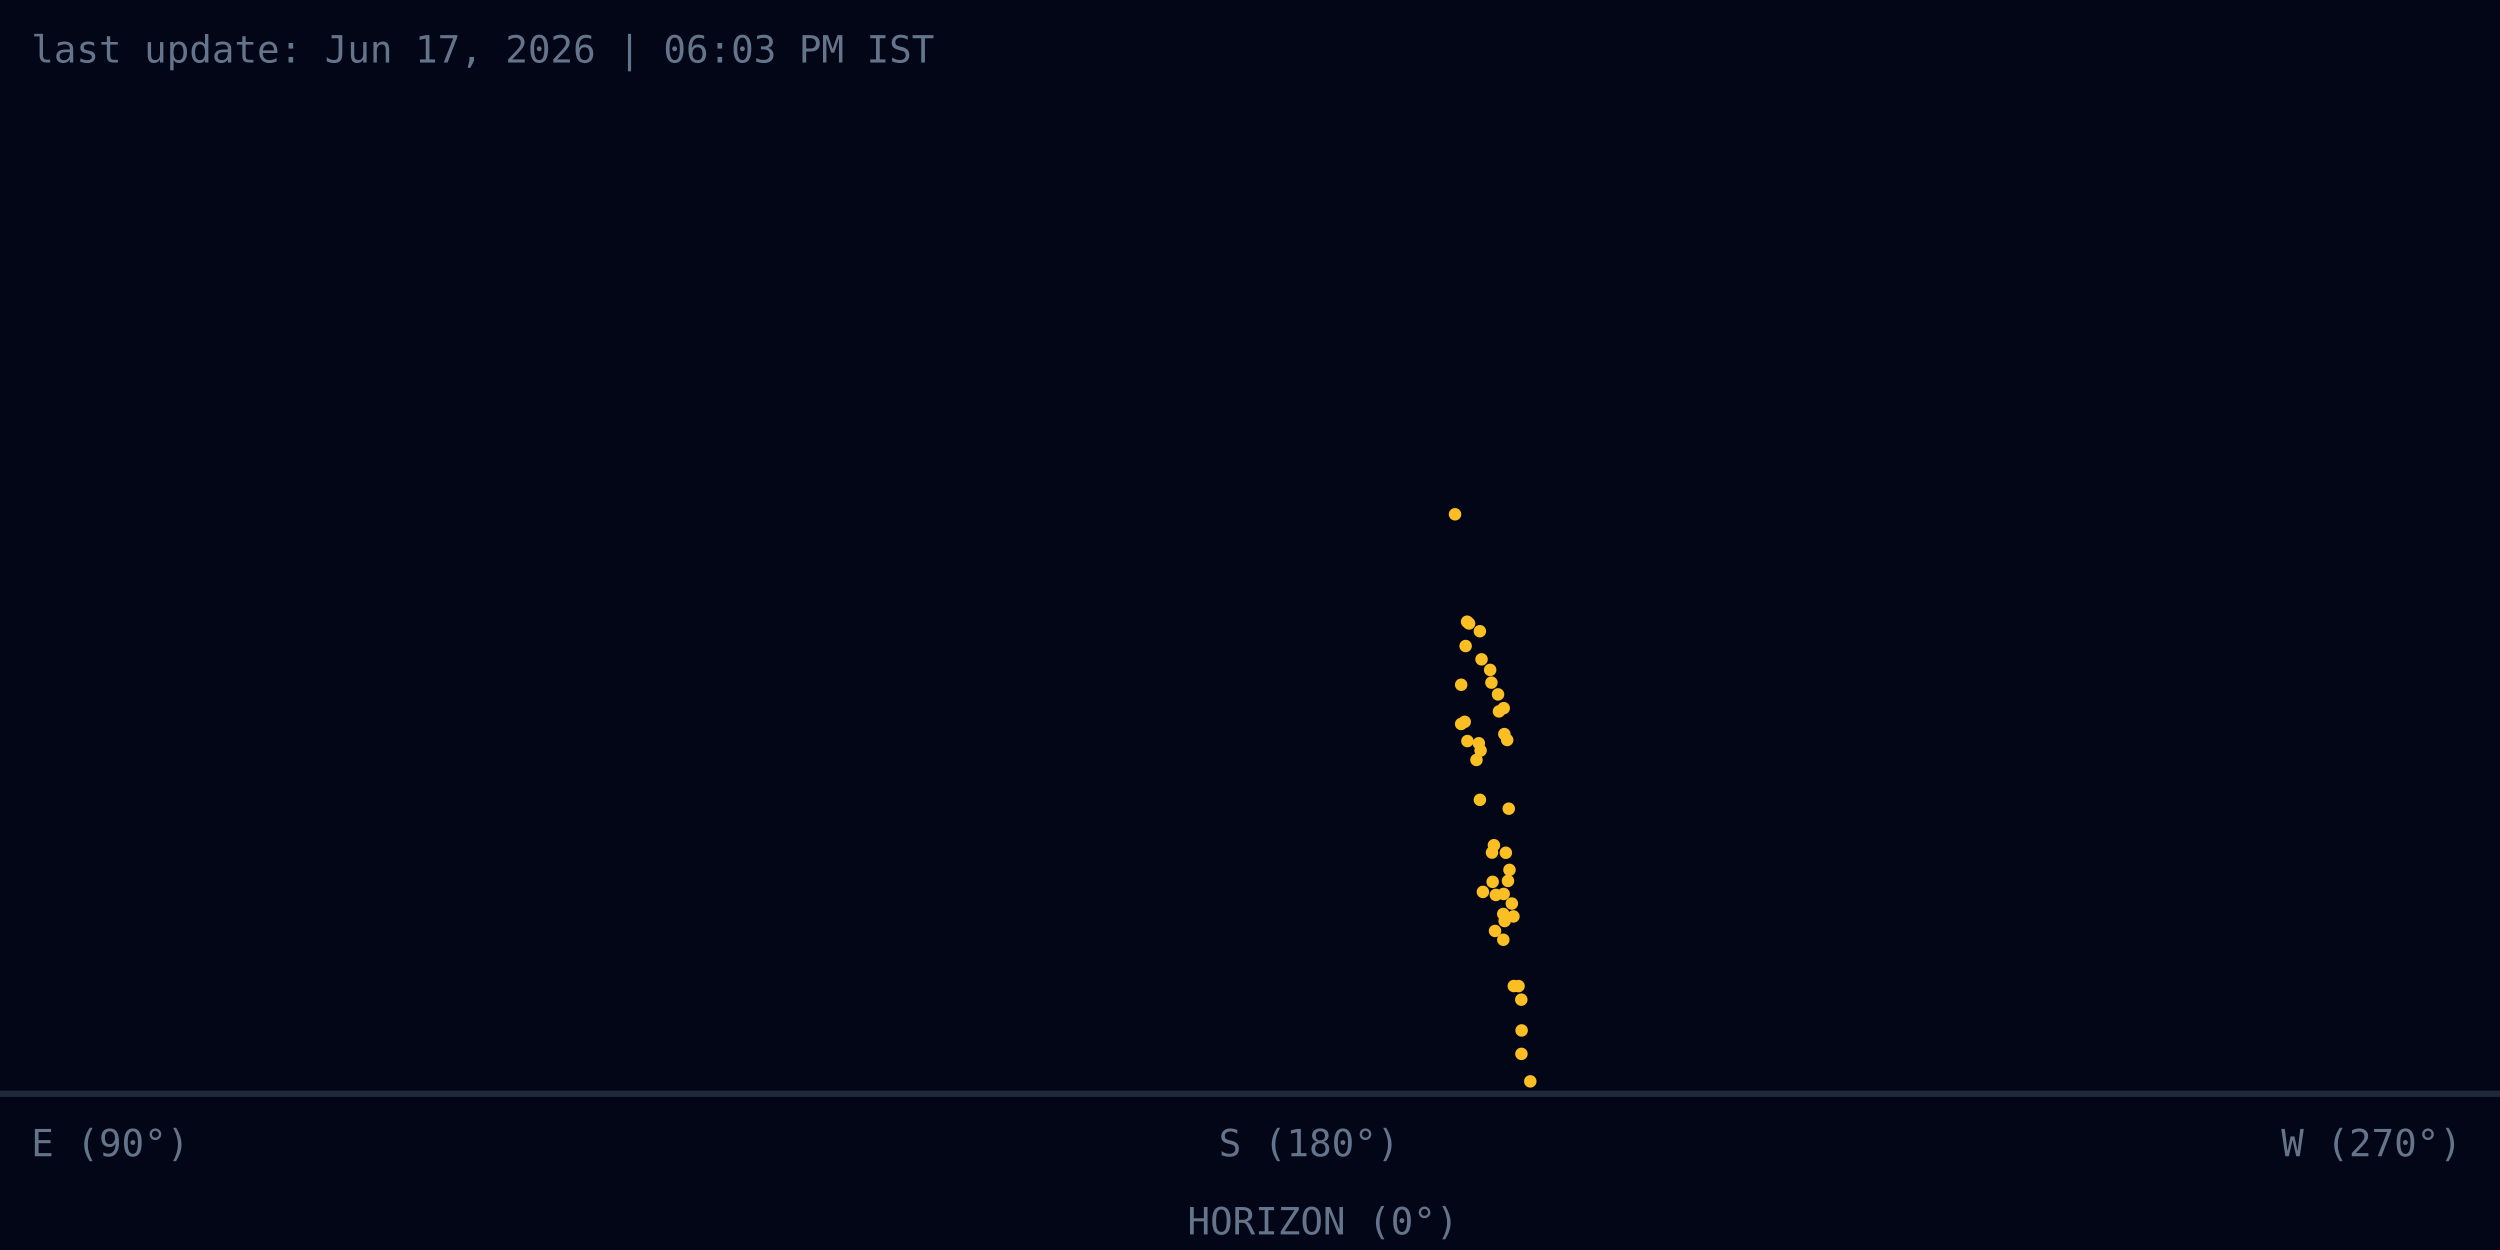
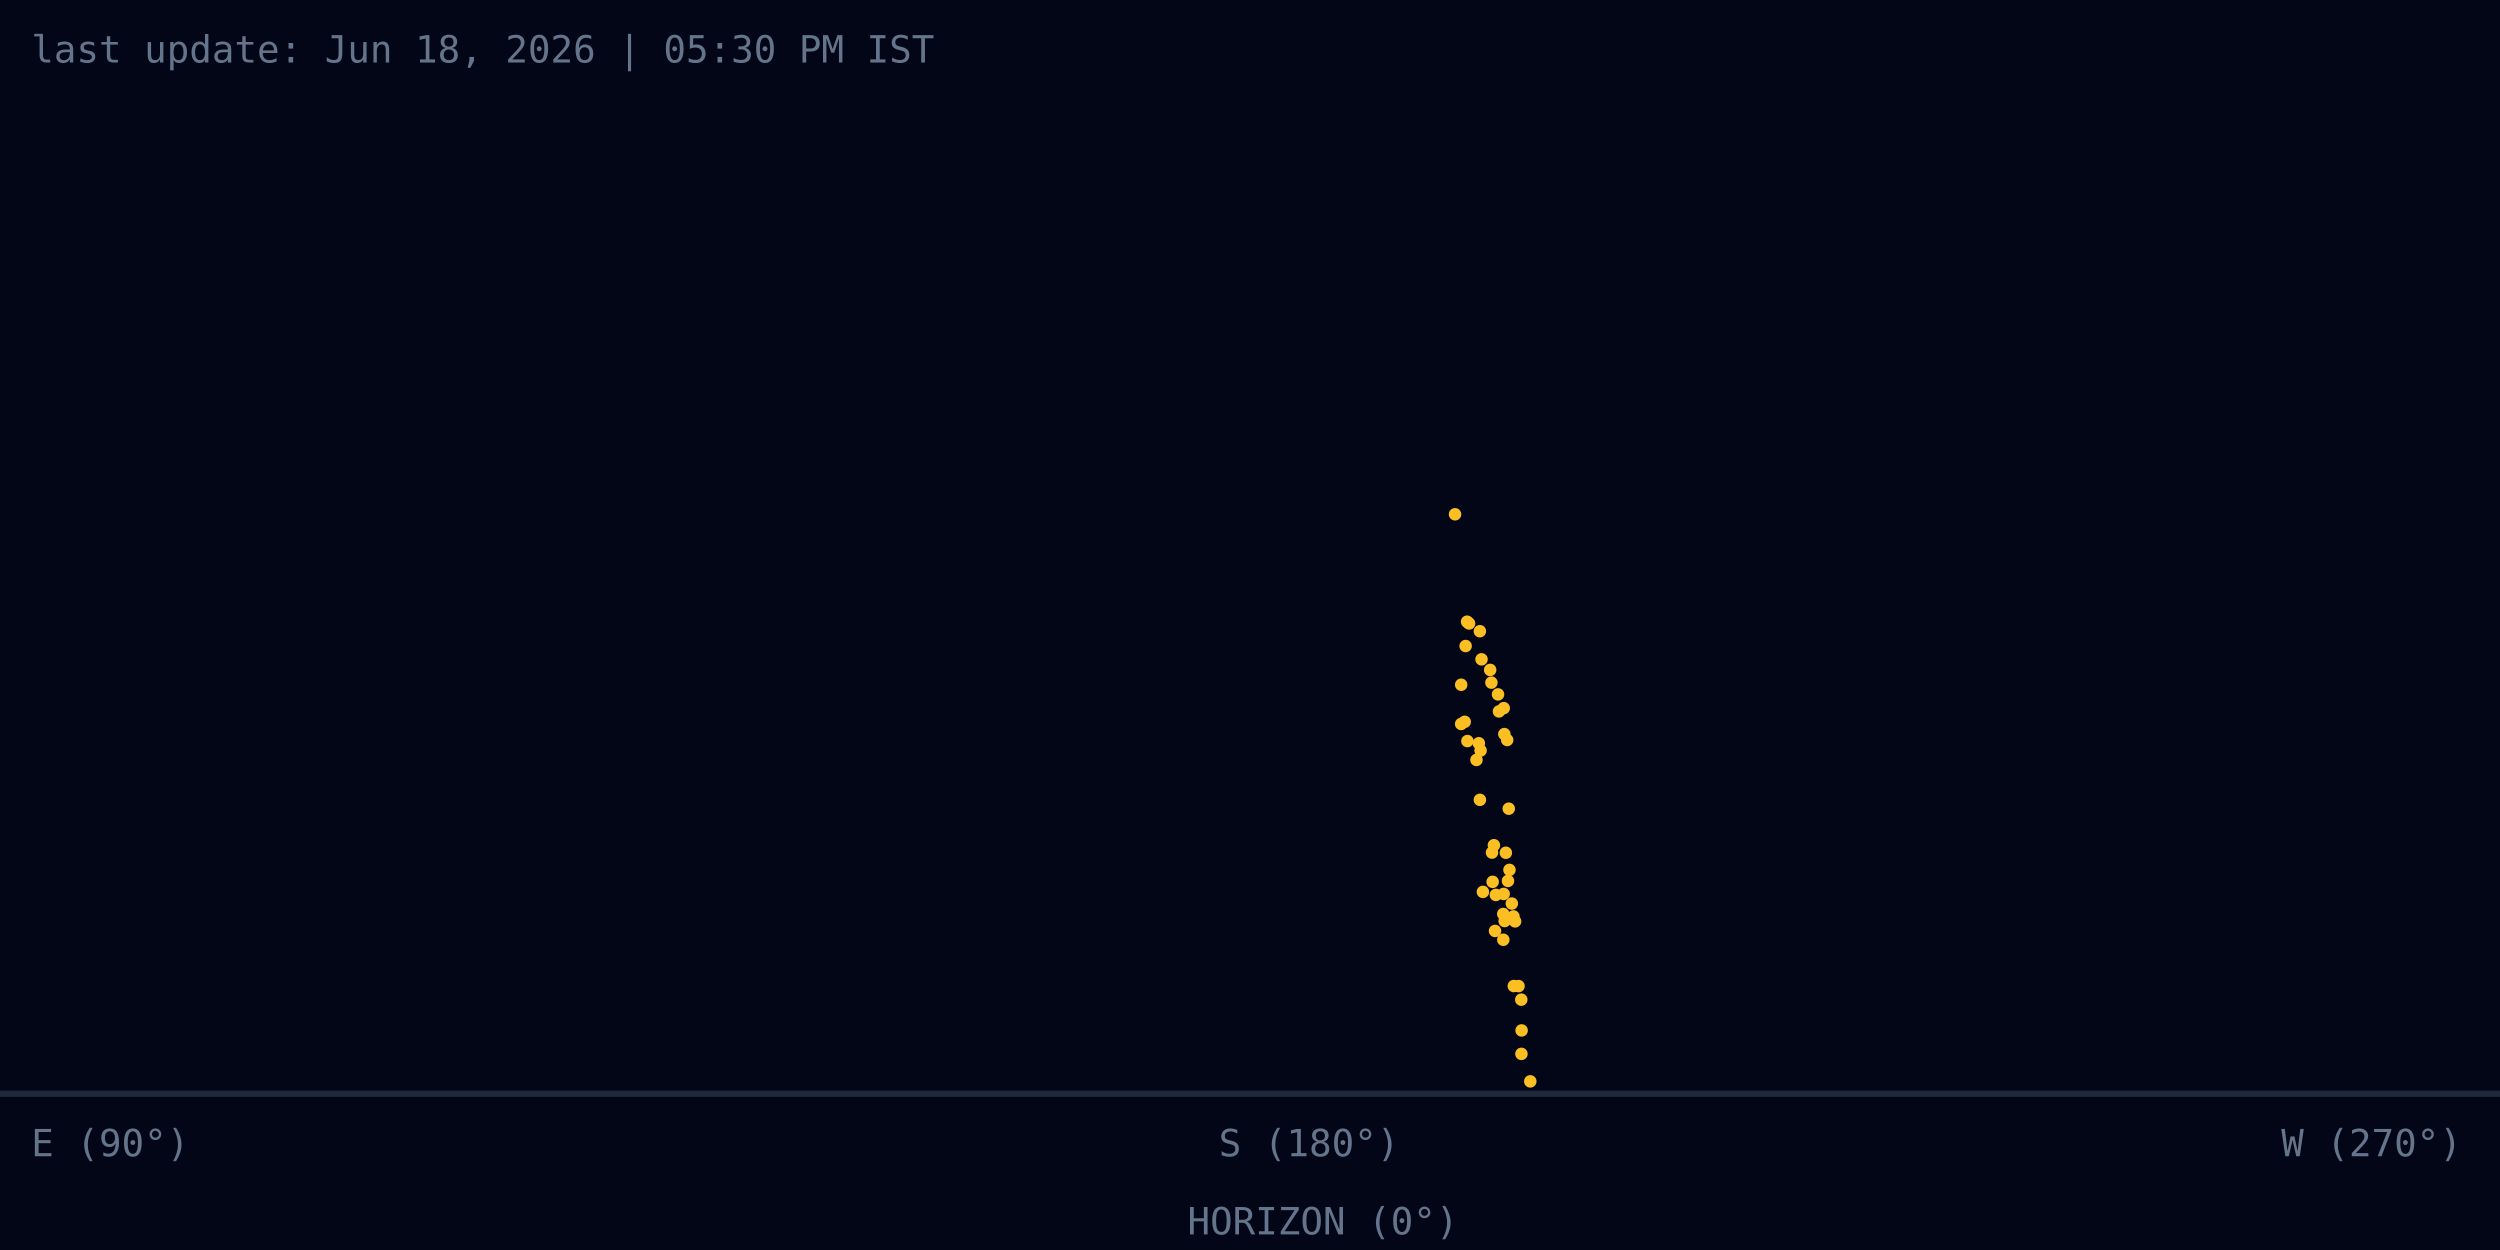
<svg xmlns="http://www.w3.org/2000/svg" width="800" height="400" viewBox="0 0 800 400">
  <rect width="800" height="400" fill="#020617" />
-   <text id="last-update" x="10" y="20" fill="#64748b" font-family="monospace">last update: Jun 17, 2026 | 06:03 PM IST</text>
+   <text id="last-update" x="10" y="20" fill="#64748b" font-family="monospace">last update: Jun 18, 2026 | 05:30 PM IST</text>
  <line x1="0" y1="350" x2="800" y2="350" stroke="#1e293b" stroke-width="2" />
  <text x="380" y="395" fill="#64748b" font-size="12" font-family="monospace">HORIZON (0°)</text>
  <text x="730" y="370" fill="#64748b" font-size="12" font-family="monospace">W (270°)</text>
  <text x="390" y="370" fill="#64748b" font-size="12" font-family="monospace">S (180°)</text>
  <text x="10" y="370" fill="#64748b" font-size="12" font-family="monospace">E (90°)</text>
  <g id="analemma-points">
    <circle cx=" 465.61" cy=" 164.57" r="2" fill="#fbbf24">
 </circle>
    <circle cx=" 467.57" cy=" 231.67" r="2" fill="#fbbf24">
 </circle>
    <circle cx=" 467.58" cy=" 219.12" r="2" fill="#fbbf24">
 </circle>
    <circle cx=" 468.71" cy=" 230.98" r="2" fill="#fbbf24">
 </circle>
    <circle cx=" 469.57" cy=" 237.14" r="2" fill="#fbbf24">
 </circle>
    <circle cx=" 469.00" cy=" 206.73" r="2" fill="#fbbf24">
 </circle>
    <circle cx=" 469.47" cy=" 198.94" r="2" fill="#fbbf24">
 </circle>
    <circle cx=" 470.10" cy=" 199.51" r="2" fill="#fbbf24">
 </circle>
    <circle cx=" 474.53" cy=" 285.41" r="2" fill="#fbbf24">
 </circle>
    <circle cx=" 472.47" cy=" 243.18" r="2" fill="#fbbf24">
 </circle>
    <circle cx=" 473.57" cy=" 255.95" r="2" fill="#fbbf24">
 </circle>
    <circle cx=" 473.22" cy=" 237.84" r="2" fill="#fbbf24">
 </circle>
    <circle cx=" 473.79" cy=" 240.17" r="2" fill="#fbbf24">
 </circle>
    <circle cx=" 473.56" cy=" 201.99" r="2" fill="#fbbf24">
 </circle>
    <circle cx=" 474.09" cy=" 210.99" r="2" fill="#fbbf24">
 </circle>
    <circle cx=" 478.41" cy=" 297.90" r="2" fill="#fbbf24">
 </circle>
    <circle cx=" 477.65" cy=" 282.19" r="2" fill="#fbbf24">
 </circle>
    <circle cx=" 477.44" cy=" 272.82" r="2" fill="#fbbf24">
 </circle>
    <circle cx=" 478.67" cy=" 286.38" r="2" fill="#fbbf24">
 </circle>
    <circle cx=" 478.05" cy=" 270.47" r="2" fill="#fbbf24">
 </circle>
    <circle cx=" 476.85" cy=" 214.37" r="2" fill="#fbbf24">
 </circle>
    <circle cx=" 477.25" cy=" 218.44" r="2" fill="#fbbf24">
 </circle>
    <circle cx=" 481.06" cy=" 300.72" r="2" fill="#fbbf24">
 </circle>
    <circle cx=" 481.04" cy=" 292.47" r="2" fill="#fbbf24">
 </circle>
    <circle cx=" 481.49" cy=" 294.73" r="2" fill="#fbbf24">
 </circle>
    <circle cx=" 481.17" cy=" 286.06" r="2" fill="#fbbf24">
 </circle>
    <circle cx=" 479.37" cy=" 222.21" r="2" fill="#fbbf24">
 </circle>
    <circle cx=" 479.67" cy=" 227.65" r="2" fill="#fbbf24">
 </circle>
    <circle cx=" 498.29" cy=" 411.31" r="2" fill="#fbbf24">
 </circle>
    <circle cx=" 498.34" cy=" 411.53" r="2" fill="#fbbf24">
 </circle>
    <circle cx=" 484.42" cy=" 315.53" r="2" fill="#fbbf24">
 </circle>
    <circle cx=" 486.86" cy=" 337.24" r="2" fill="#fbbf24">
 </circle>
    <circle cx=" 481.87" cy=" 272.88" r="2" fill="#fbbf24">
 </circle>
    <circle cx=" 482.55" cy=" 281.90" r="2" fill="#fbbf24">
 </circle>
    <circle cx=" 481.19" cy=" 226.61" r="2" fill="#fbbf24">
 </circle>
    <circle cx=" 481.39" cy=" 234.91" r="2" fill="#fbbf24">
 </circle>
    <circle cx=" 486.92" cy=" 329.74" r="2" fill="#fbbf24">
 </circle>
    <circle cx=" 483.03" cy=" 278.36" r="2" fill="#fbbf24">
 </circle>
    <circle cx=" 483.79" cy=" 289.14" r="2" fill="#fbbf24">
 </circle>
    <circle cx=" 485.93" cy=" 315.55" r="2" fill="#fbbf24">
 </circle>
    <circle cx=" 484.30" cy=" 293.26" r="2" fill="#fbbf24">
 </circle>
    <circle cx=" 482.30" cy=" 236.80" r="2" fill="#fbbf24">
 </circle>
    <circle cx=" 482.80" cy=" 258.78" r="2" fill="#fbbf24">
 </circle>
    <circle cx=" 501.22" cy=" 413.90" r="2" fill="#fbbf24">
 </circle>
    <circle cx=" 489.69" cy=" 346.04" r="2" fill="#fbbf24">
 </circle>
    <circle cx=" 486.81" cy=" 319.89" r="2" fill="#fbbf24">
 </circle>
+     <circle cx=" 484.83" cy=" 294.84" r="2" fill="#fbbf24">
+  </circle>
  </g>
</svg>
